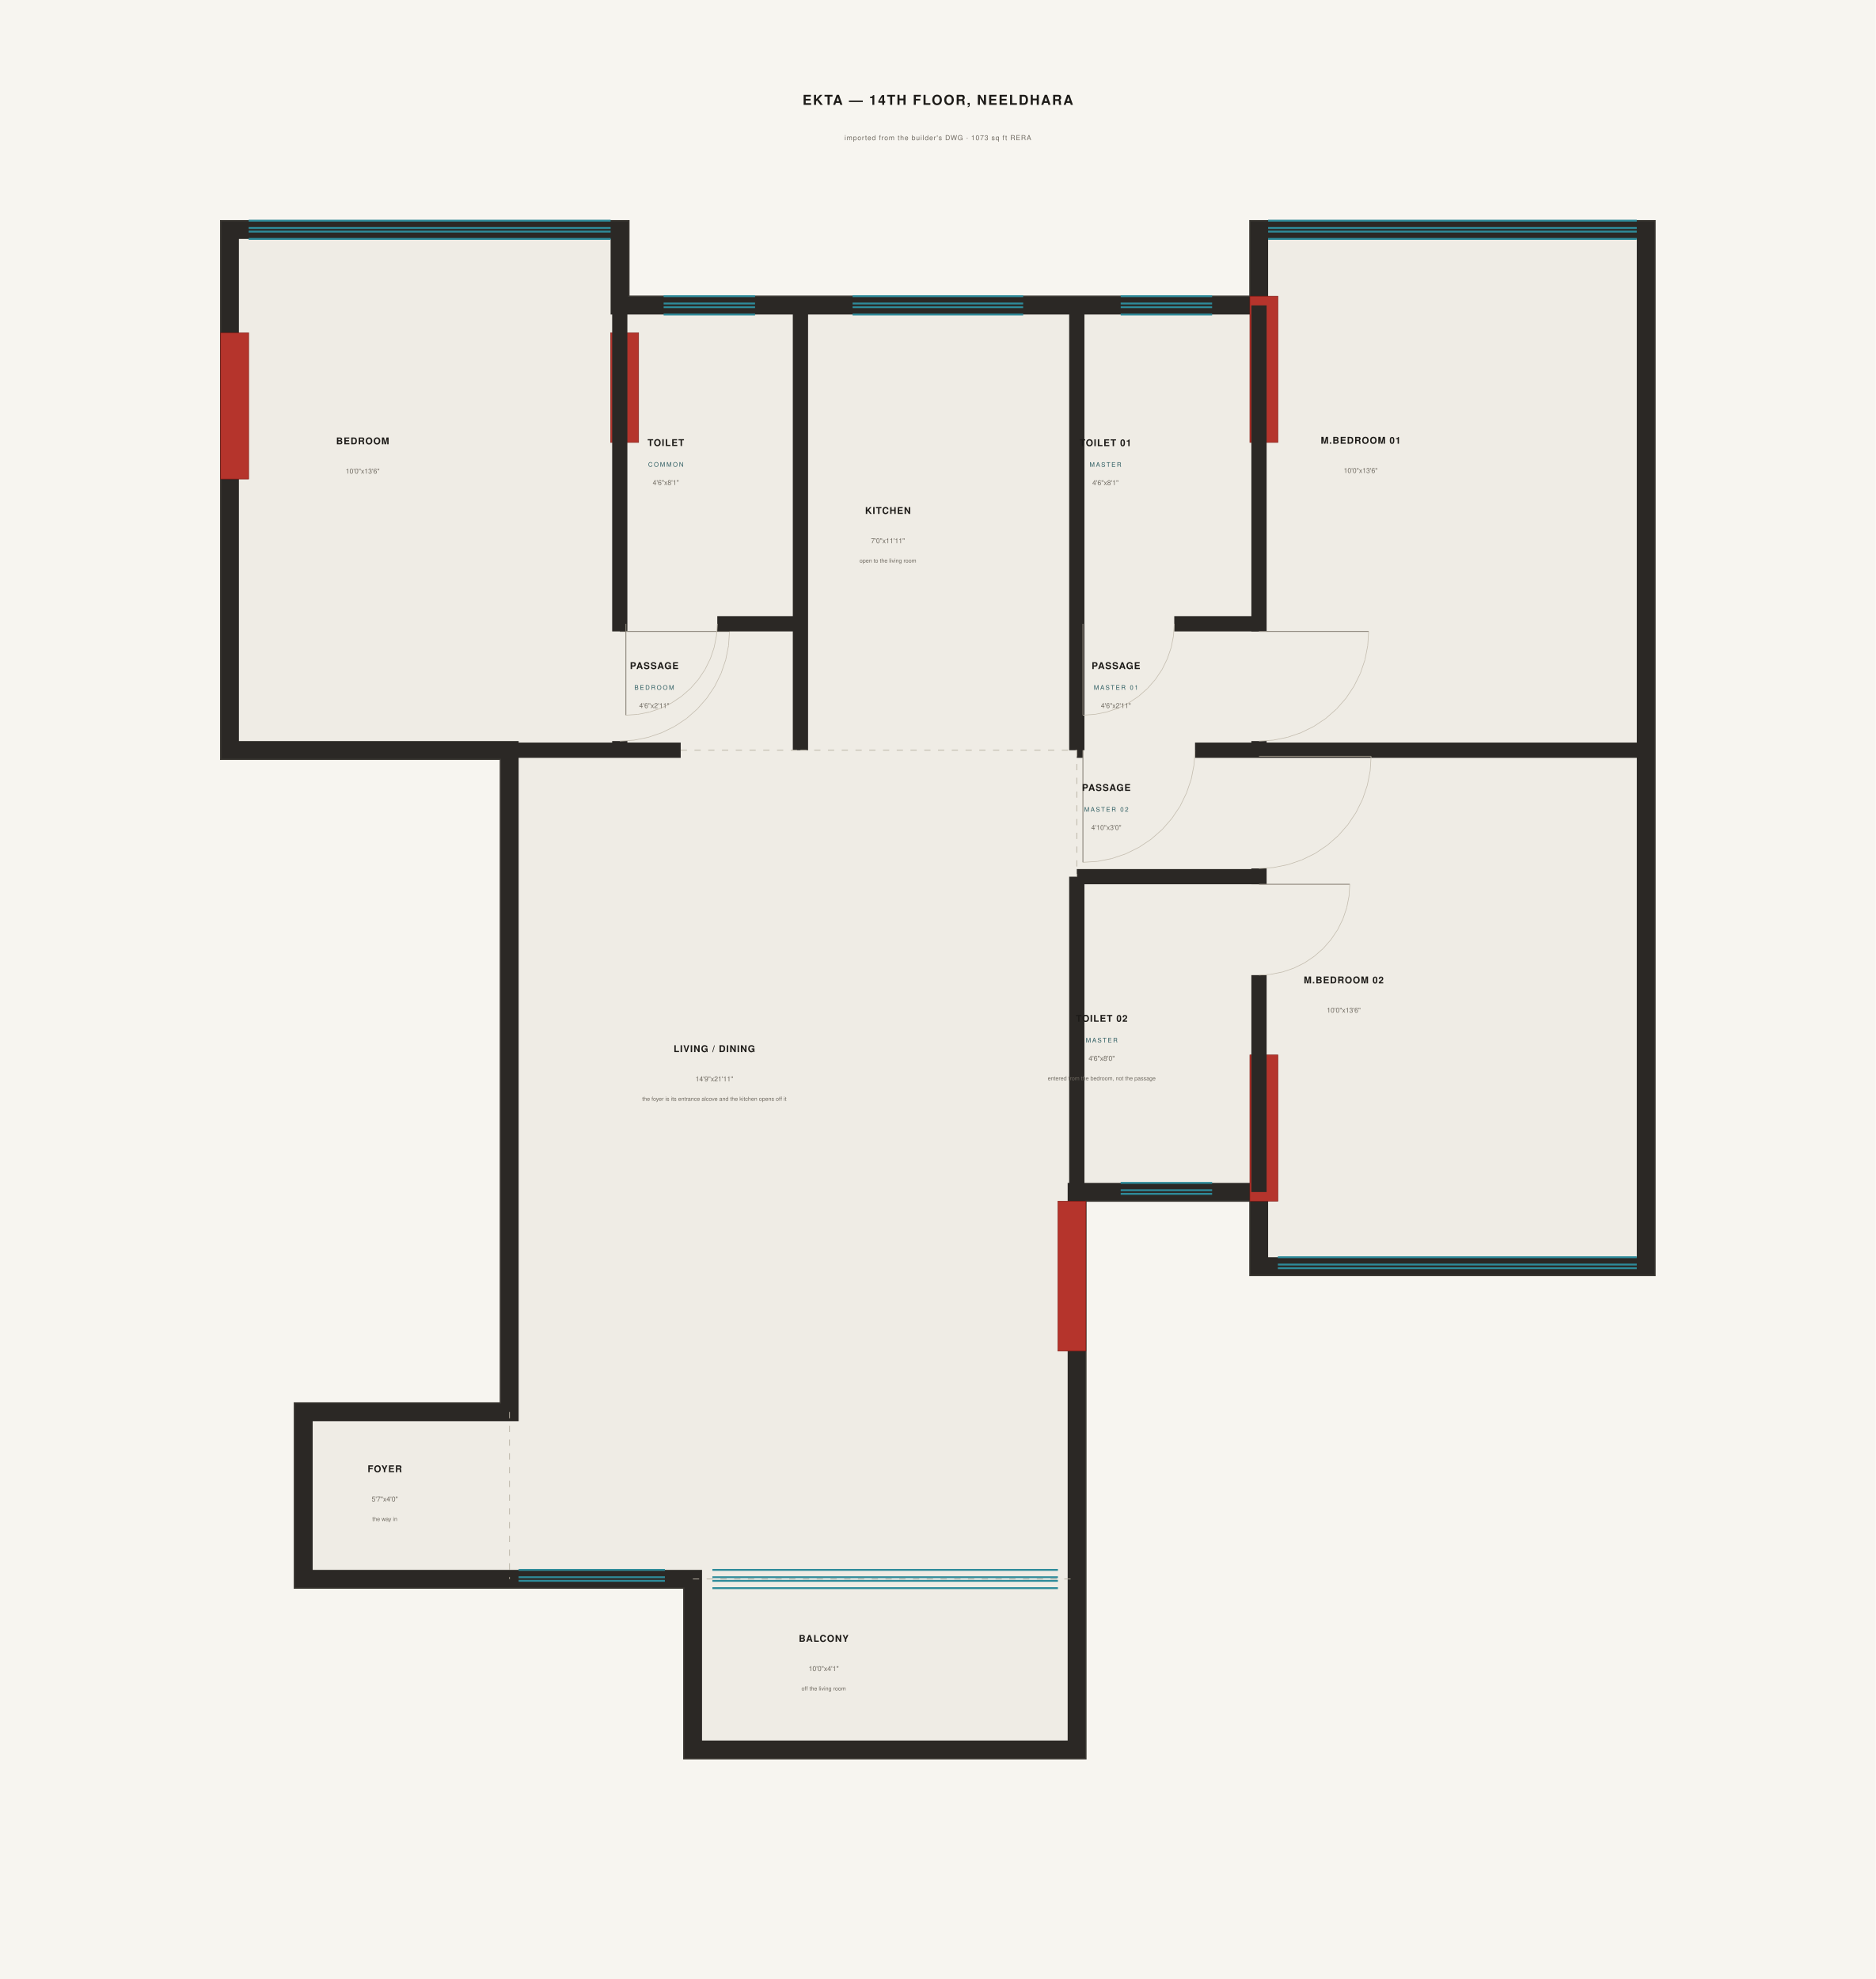
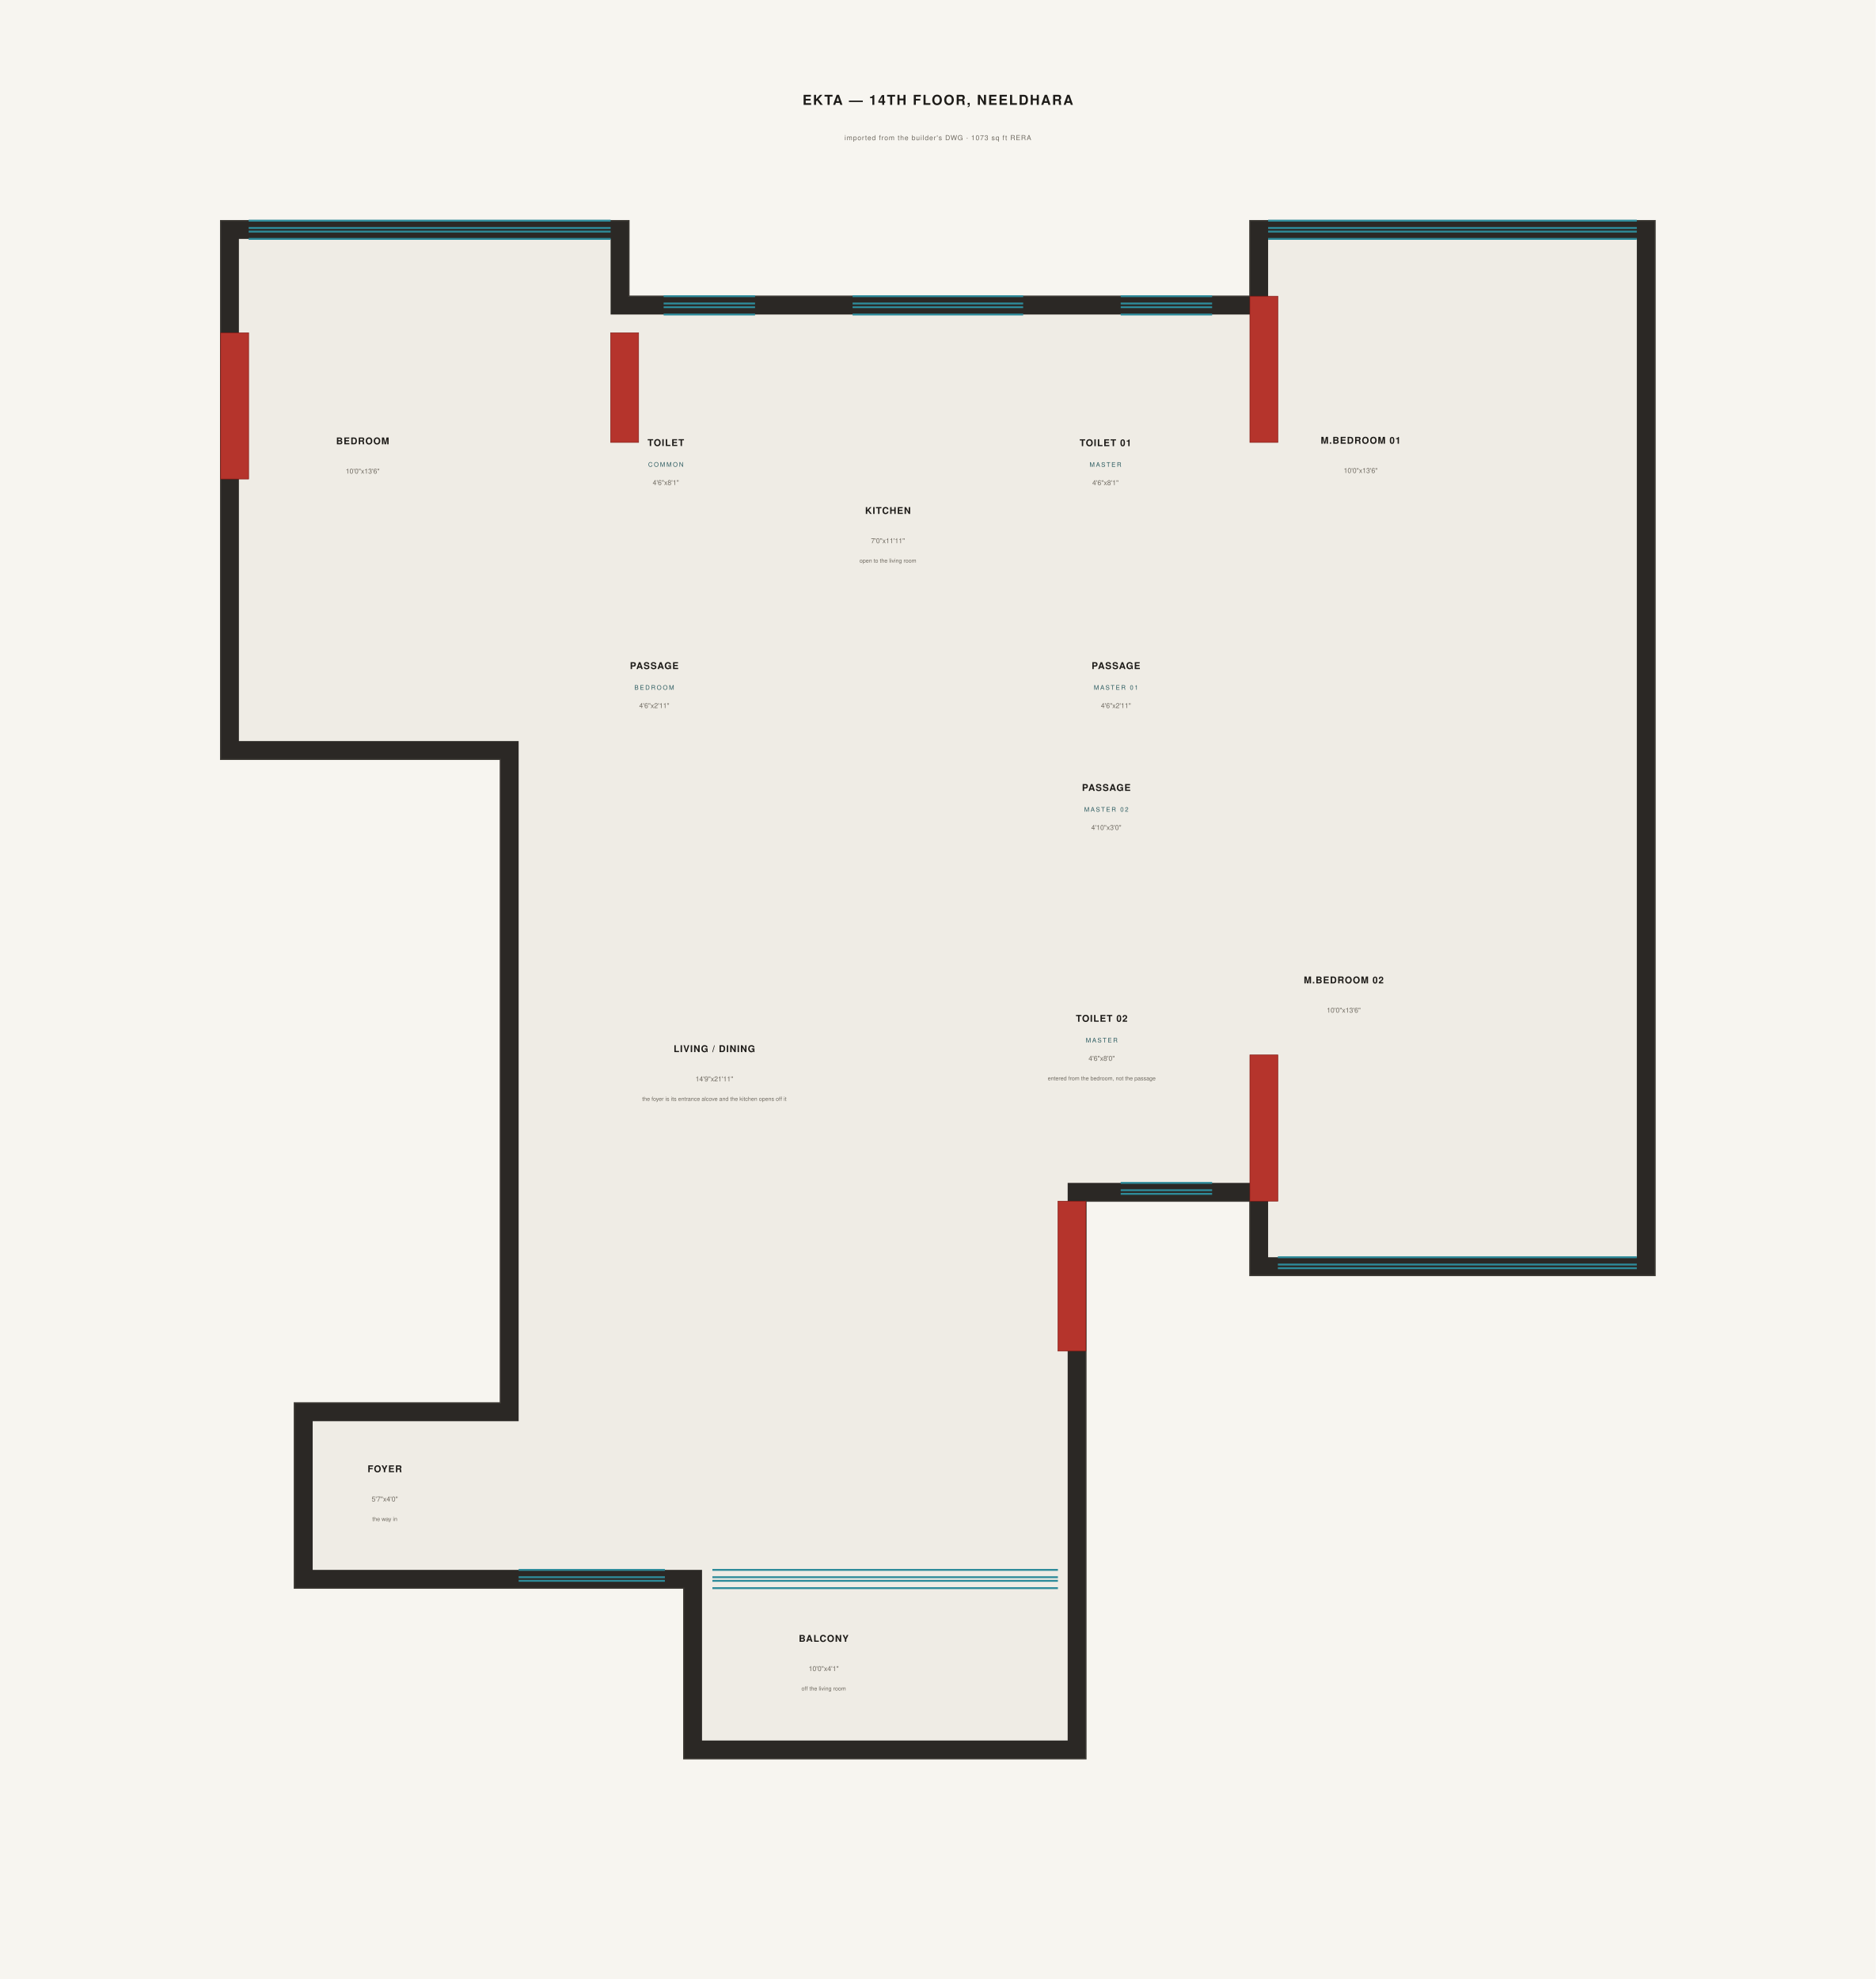
<svg xmlns="http://www.w3.org/2000/svg" width="3000" height="3165" viewBox="0 0 3000 3165">
  <rect x="0" y="0" width="3000" height="3165" fill="#f7f5f0" />
  <g id="L-floor">
    <polygon points="352.9,352.9 1005.9,352.9 1005.9,473.7 1999.0,473.7 1999.0,352.9 2647.1,352.9 2647.1,2039.9 1999.0,2039.9 1999.0,1921.0 1736.8,1921.0 1736.8,2812.8 1093.6,2812.8 1093.6,2539.9 470.8,2539.9 470.8,2243.6 800.2,2243.6 800.2,1214.4 352.9,1214.4" fill="#2b2825" stroke="#3b3833" stroke-width="2.0" />
    <polygon points="382.1,382.1 976.6,382.1 976.6,503.0 2028.2,503.0 2028.2,382.1 2617.9,382.1 2617.9,2010.7 2028.2,2010.7 2028.2,1891.8 1707.6,1891.8 1707.6,2539.9 1707.6,2783.6 1122.8,2783.6 1122.8,2539.9 1122.8,2510.7 500.1,2510.7 500.1,2272.9 829.5,2272.9 829.5,1185.2 382.1,1185.2" fill="#efece5" stroke="none" stroke-width="1.0" />
  </g>
  <g id="L-ref">
    <rect x="1999.0" y="473.7" width="44.8" height="233.9" fill="#b5342c" stroke="#7c1610" stroke-width="0.8" />
    <rect x="352.9" y="532.2" width="44.8" height="233.9" fill="#b5342c" stroke="#7c1610" stroke-width="0.8" />
    <rect x="976.6" y="532.2" width="44.8" height="175.4" fill="#b5342c" stroke="#7c1610" stroke-width="0.8" />
    <rect x="1999.0" y="1687.1" width="44.8" height="233.9" fill="#b5342c" stroke="#7c1610" stroke-width="0.8" />
    <rect x="1692.0" y="1921.0" width="44.8" height="239.8" fill="#b5342c" stroke="#7c1610" stroke-width="0.8" />
  </g>
  <g id="L-furniture">
</g>
  <g id="L-floor-walls">
-     <polygon points="979.1,488.4 979.1,1009.8 1003.4,1009.8 1003.4,488.4" fill="#2b2825" stroke="none" stroke-width="1.0" />
-     <polygon points="979.1,1185.2 979.1,1199.8 1003.4,1199.8 1003.4,1185.2" fill="#2b2825" stroke="none" stroke-width="1.0" />
-     <line x1="991.3" y1="1009.8" x2="1166.7" y2="1009.8" stroke="#8a8378" stroke-width="1.4" />
-     <line x1="1166.7" y1="1009.8" x2="1165.2" y2="1032.7" stroke="#c3bcae" stroke-width="1.0" />
-     <line x1="1165.2" y1="1032.7" x2="1160.7" y2="1055.2" stroke="#c3bcae" stroke-width="1.0" />
-     <line x1="1160.7" y1="1055.2" x2="1153.3" y2="1076.9" stroke="#c3bcae" stroke-width="1.0" />
-     <line x1="1153.3" y1="1076.9" x2="1143.2" y2="1097.5" stroke="#c3bcae" stroke-width="1.0" />
-     <line x1="1143.2" y1="1097.5" x2="1130.4" y2="1116.6" stroke="#c3bcae" stroke-width="1.0" />
-     <line x1="1130.4" y1="1116.6" x2="1115.3" y2="1133.8" stroke="#c3bcae" stroke-width="1.0" />
-     <line x1="1115.3" y1="1133.8" x2="1098.1" y2="1149.0" stroke="#c3bcae" stroke-width="1.0" />
-     <line x1="1098.1" y1="1149.0" x2="1079.0" y2="1161.7" stroke="#c3bcae" stroke-width="1.0" />
-     <line x1="1079.0" y1="1161.7" x2="1058.4" y2="1171.8" stroke="#c3bcae" stroke-width="1.0" />
-     <line x1="1058.4" y1="1171.8" x2="1036.7" y2="1179.2" stroke="#c3bcae" stroke-width="1.0" />
-     <line x1="1036.7" y1="1179.2" x2="1014.2" y2="1183.7" stroke="#c3bcae" stroke-width="1.0" />
-     <line x1="1014.2" y1="1183.7" x2="991.3" y2="1185.2" stroke="#c3bcae" stroke-width="1.0" />
-     <polygon points="991.3,1009.8 1001.0,1009.8 1001.0,985.4 991.3,985.4" fill="#2b2825" stroke="none" stroke-width="1.0" />
-     <polygon points="1147.2,1009.8 1280.2,1009.8 1280.2,985.4 1147.2,985.4" fill="#2b2825" stroke="none" stroke-width="1.0" />
-     <line x1="1001.0" y1="997.6" x2="1001.0" y2="1143.8" stroke="#8a8378" stroke-width="1.4" />
-     <line x1="1001.0" y1="1143.8" x2="1020.1" y2="1142.5" stroke="#c3bcae" stroke-width="1.0" />
-     <line x1="1020.1" y1="1142.5" x2="1038.8" y2="1138.8" stroke="#c3bcae" stroke-width="1.0" />
-     <line x1="1038.8" y1="1138.8" x2="1056.9" y2="1132.7" stroke="#c3bcae" stroke-width="1.0" />
-     <line x1="1056.9" y1="1132.7" x2="1074.1" y2="1124.2" stroke="#c3bcae" stroke-width="1.0" />
-     <line x1="1074.1" y1="1124.2" x2="1090.0" y2="1113.6" stroke="#c3bcae" stroke-width="1.0" />
-     <line x1="1090.0" y1="1113.6" x2="1104.4" y2="1101.0" stroke="#c3bcae" stroke-width="1.0" />
-     <line x1="1104.4" y1="1101.0" x2="1117.0" y2="1086.6" stroke="#c3bcae" stroke-width="1.0" />
-     <line x1="1117.0" y1="1086.6" x2="1127.6" y2="1070.7" stroke="#c3bcae" stroke-width="1.0" />
-     <line x1="1127.6" y1="1070.7" x2="1136.1" y2="1053.5" stroke="#c3bcae" stroke-width="1.0" />
-     <line x1="1136.1" y1="1053.5" x2="1142.2" y2="1035.4" stroke="#c3bcae" stroke-width="1.0" />
-     <line x1="1142.2" y1="1035.4" x2="1145.9" y2="1016.7" stroke="#c3bcae" stroke-width="1.0" />
-     <line x1="1145.9" y1="1016.7" x2="1147.2" y2="997.6" stroke="#c3bcae" stroke-width="1.0" />
-     <polygon points="1268.0,488.4 1268.0,1199.8 1292.4,1199.8 1292.4,488.4" fill="#2b2825" stroke="none" stroke-width="1.0" />
-     <polygon points="1710.0,488.4 1710.0,1199.8 1734.4,1199.8 1734.4,488.4" fill="#2b2825" stroke="none" stroke-width="1.0" />
-     <polygon points="1722.2,1009.8 1732.0,1009.8 1732.0,985.4 1722.2,985.4" fill="#2b2825" stroke="none" stroke-width="1.0" />
-     <polygon points="1878.1,1009.8 2013.6,1009.8 2013.6,985.4 1878.1,985.4" fill="#2b2825" stroke="none" stroke-width="1.0" />
-     <line x1="1732.0" y1="997.6" x2="1732.0" y2="1143.8" stroke="#8a8378" stroke-width="1.4" />
-     <line x1="1732.0" y1="1143.8" x2="1751.0" y2="1142.5" stroke="#c3bcae" stroke-width="1.0" />
-     <line x1="1751.0" y1="1142.5" x2="1769.8" y2="1138.8" stroke="#c3bcae" stroke-width="1.0" />
-     <line x1="1769.8" y1="1138.8" x2="1787.9" y2="1132.7" stroke="#c3bcae" stroke-width="1.0" />
-     <line x1="1787.9" y1="1132.7" x2="1805.1" y2="1124.2" stroke="#c3bcae" stroke-width="1.0" />
-     <line x1="1805.1" y1="1124.2" x2="1821.0" y2="1113.6" stroke="#c3bcae" stroke-width="1.0" />
-     <line x1="1821.0" y1="1113.6" x2="1835.3" y2="1101.0" stroke="#c3bcae" stroke-width="1.0" />
-     <line x1="1835.3" y1="1101.0" x2="1847.9" y2="1086.6" stroke="#c3bcae" stroke-width="1.0" />
-     <line x1="1847.9" y1="1086.6" x2="1858.6" y2="1070.7" stroke="#c3bcae" stroke-width="1.0" />
-     <line x1="1858.6" y1="1070.7" x2="1867.0" y2="1053.5" stroke="#c3bcae" stroke-width="1.0" />
-     <line x1="1867.0" y1="1053.5" x2="1873.2" y2="1035.4" stroke="#c3bcae" stroke-width="1.0" />
-     <line x1="1873.2" y1="1035.4" x2="1876.9" y2="1016.7" stroke="#c3bcae" stroke-width="1.0" />
-     <line x1="1876.9" y1="1016.7" x2="1878.1" y2="997.6" stroke="#c3bcae" stroke-width="1.0" />
-     <polygon points="2001.4,488.4 2001.4,1009.8 2025.8,1009.8 2025.8,488.4" fill="#2b2825" stroke="none" stroke-width="1.0" />
-     <polygon points="2001.4,1185.2 2001.4,1199.8 2025.8,1199.8 2025.8,1185.2" fill="#2b2825" stroke="none" stroke-width="1.0" />
-     <line x1="2013.6" y1="1009.8" x2="2189.0" y2="1009.8" stroke="#8a8378" stroke-width="1.4" />
-     <line x1="2189.0" y1="1009.8" x2="2187.5" y2="1032.7" stroke="#c3bcae" stroke-width="1.0" />
-     <line x1="2187.5" y1="1032.7" x2="2183.1" y2="1055.2" stroke="#c3bcae" stroke-width="1.0" />
-     <line x1="2183.1" y1="1055.2" x2="2175.7" y2="1076.9" stroke="#c3bcae" stroke-width="1.0" />
-     <line x1="2175.7" y1="1076.9" x2="2165.5" y2="1097.5" stroke="#c3bcae" stroke-width="1.0" />
-     <line x1="2165.5" y1="1097.5" x2="2152.8" y2="1116.6" stroke="#c3bcae" stroke-width="1.0" />
-     <line x1="2152.8" y1="1116.6" x2="2137.7" y2="1133.8" stroke="#c3bcae" stroke-width="1.0" />
-     <line x1="2137.7" y1="1133.8" x2="2120.4" y2="1149.0" stroke="#c3bcae" stroke-width="1.0" />
-     <line x1="2120.4" y1="1149.0" x2="2101.3" y2="1161.7" stroke="#c3bcae" stroke-width="1.0" />
-     <line x1="2101.3" y1="1161.7" x2="2080.8" y2="1171.8" stroke="#c3bcae" stroke-width="1.0" />
-     <line x1="2080.8" y1="1171.8" x2="2059.0" y2="1179.2" stroke="#c3bcae" stroke-width="1.0" />
-     <line x1="2059.0" y1="1179.2" x2="2036.5" y2="1183.7" stroke="#c3bcae" stroke-width="1.0" />
-     <line x1="2036.5" y1="1183.7" x2="2013.6" y2="1185.2" stroke="#c3bcae" stroke-width="1.0" />
-     <polygon points="814.9,1212.0 1088.7,1212.0 1088.7,1187.6 814.9,1187.6" fill="#2b2825" stroke="none" stroke-width="1.0" />
-     <polygon points="1722.2,1212.0 1732.0,1212.0 1732.0,1187.6 1722.2,1187.6" fill="#2b2825" stroke="none" stroke-width="1.0" />
-     <polygon points="1911.3,1212.0 2632.5,1212.0 2632.5,1187.6 1911.3,1187.6" fill="#2b2825" stroke="none" stroke-width="1.0" />
-     <line x1="1732.0" y1="1199.8" x2="1732.0" y2="1379.1" stroke="#8a8378" stroke-width="1.4" />
-     <line x1="1732.0" y1="1379.1" x2="1755.4" y2="1377.6" stroke="#c3bcae" stroke-width="1.0" />
-     <line x1="1755.4" y1="1377.6" x2="1778.4" y2="1373.0" stroke="#c3bcae" stroke-width="1.0" />
-     <line x1="1778.4" y1="1373.0" x2="1800.6" y2="1365.5" stroke="#c3bcae" stroke-width="1.0" />
-     <line x1="1800.6" y1="1365.5" x2="1821.6" y2="1355.1" stroke="#c3bcae" stroke-width="1.0" />
-     <line x1="1821.6" y1="1355.1" x2="1841.1" y2="1342.1" stroke="#c3bcae" stroke-width="1.0" />
-     <line x1="1841.1" y1="1342.1" x2="1858.8" y2="1326.6" stroke="#c3bcae" stroke-width="1.0" />
-     <line x1="1858.8" y1="1326.6" x2="1874.2" y2="1309.0" stroke="#c3bcae" stroke-width="1.0" />
-     <line x1="1874.2" y1="1309.0" x2="1887.3" y2="1289.5" stroke="#c3bcae" stroke-width="1.0" />
-     <line x1="1887.3" y1="1289.5" x2="1897.6" y2="1268.4" stroke="#c3bcae" stroke-width="1.0" />
-     <line x1="1897.6" y1="1268.4" x2="1905.2" y2="1246.2" stroke="#c3bcae" stroke-width="1.0" />
-     <line x1="1905.2" y1="1246.2" x2="1909.7" y2="1223.2" stroke="#c3bcae" stroke-width="1.0" />
-     <line x1="1909.7" y1="1223.2" x2="1911.3" y2="1199.8" stroke="#c3bcae" stroke-width="1.0" />
-     <polygon points="1722.2,1414.2 2013.6,1414.2 2013.6,1389.9 1722.2,1389.9" fill="#2b2825" stroke="none" stroke-width="1.0" />
-     <polygon points="1710.0,1402.1 1710.0,1906.4 1734.4,1906.4 1734.4,1402.1" fill="#2b2825" stroke="none" stroke-width="1.0" />
-     <polygon points="2001.4,1199.8 2001.4,1209.6 2025.8,1209.6 2025.8,1199.8" fill="#2b2825" stroke="none" stroke-width="1.0" />
-     <polygon points="2001.4,1388.9 2001.4,1414.2 2025.8,1414.2 2025.8,1388.9" fill="#2b2825" stroke="none" stroke-width="1.0" />
-     <polygon points="2001.4,1559.5 2001.4,1906.4 2025.8,1906.4 2025.8,1559.5" fill="#2b2825" stroke="none" stroke-width="1.0" />
-     <line x1="2013.6" y1="1209.6" x2="2192.9" y2="1209.6" stroke="#8a8378" stroke-width="1.4" />
-     <line x1="2192.9" y1="1209.6" x2="2191.4" y2="1233.0" stroke="#c3bcae" stroke-width="1.0" />
-     <line x1="2191.4" y1="1233.0" x2="2186.8" y2="1256.0" stroke="#c3bcae" stroke-width="1.0" />
-     <line x1="2186.8" y1="1256.0" x2="2179.3" y2="1278.2" stroke="#c3bcae" stroke-width="1.0" />
-     <line x1="2179.3" y1="1278.2" x2="2168.9" y2="1299.2" stroke="#c3bcae" stroke-width="1.0" />
-     <line x1="2168.9" y1="1299.2" x2="2155.9" y2="1318.7" stroke="#c3bcae" stroke-width="1.0" />
-     <line x1="2155.9" y1="1318.7" x2="2140.4" y2="1336.4" stroke="#c3bcae" stroke-width="1.0" />
-     <line x1="2140.4" y1="1336.4" x2="2122.8" y2="1351.8" stroke="#c3bcae" stroke-width="1.0" />
-     <line x1="2122.8" y1="1351.8" x2="2103.3" y2="1364.9" stroke="#c3bcae" stroke-width="1.0" />
-     <line x1="2103.3" y1="1364.9" x2="2082.2" y2="1375.2" stroke="#c3bcae" stroke-width="1.0" />
-     <line x1="2082.2" y1="1375.2" x2="2060.0" y2="1382.8" stroke="#c3bcae" stroke-width="1.0" />
-     <line x1="2060.0" y1="1382.8" x2="2037.0" y2="1387.4" stroke="#c3bcae" stroke-width="1.0" />
-     <line x1="2037.0" y1="1387.4" x2="2013.6" y2="1388.9" stroke="#c3bcae" stroke-width="1.0" />
-     <line x1="2013.6" y1="1414.2" x2="2158.8" y2="1414.2" stroke="#8a8378" stroke-width="1.4" />
-     <line x1="2158.8" y1="1414.2" x2="2157.6" y2="1433.2" stroke="#c3bcae" stroke-width="1.0" />
-     <line x1="2157.6" y1="1433.2" x2="2153.9" y2="1451.8" stroke="#c3bcae" stroke-width="1.0" />
-     <line x1="2153.9" y1="1451.8" x2="2147.8" y2="1469.8" stroke="#c3bcae" stroke-width="1.0" />
-     <line x1="2147.8" y1="1469.8" x2="2139.4" y2="1486.8" stroke="#c3bcae" stroke-width="1.0" />
-     <line x1="2139.4" y1="1486.8" x2="2128.8" y2="1502.6" stroke="#c3bcae" stroke-width="1.0" />
-     <line x1="2128.8" y1="1502.6" x2="2116.3" y2="1516.9" stroke="#c3bcae" stroke-width="1.0" />
-     <line x1="2116.3" y1="1516.9" x2="2102.0" y2="1529.4" stroke="#c3bcae" stroke-width="1.0" />
-     <line x1="2102.0" y1="1529.4" x2="2086.2" y2="1540.0" stroke="#c3bcae" stroke-width="1.0" />
-     <line x1="2086.2" y1="1540.0" x2="2069.2" y2="1548.4" stroke="#c3bcae" stroke-width="1.0" />
-     <line x1="2069.2" y1="1548.4" x2="2051.2" y2="1554.5" stroke="#c3bcae" stroke-width="1.0" />
-     <line x1="2051.2" y1="1554.5" x2="2032.6" y2="1558.2" stroke="#c3bcae" stroke-width="1.0" />
-     <line x1="2032.6" y1="1558.2" x2="2013.6" y2="1559.5" stroke="#c3bcae" stroke-width="1.0" />
-     <line x1="1088.7" y1="1199.8" x2="1280.2" y2="1199.8" stroke="#b9b2a4" stroke-width="1.2" stroke-dasharray="10 12" />
-     <line x1="1280.2" y1="1199.8" x2="1722.2" y2="1199.8" stroke="#b9b2a4" stroke-width="1.2" stroke-dasharray="10 12" />
-     <line x1="1722.2" y1="1199.8" x2="1722.2" y2="1402.1" stroke="#b9b2a4" stroke-width="1.2" stroke-dasharray="10 12" />
-     <line x1="814.9" y1="2258.2" x2="814.9" y2="2525.3" stroke="#b9b2a4" stroke-width="1.2" stroke-dasharray="10 12" />
-     <line x1="1108.2" y1="2525.3" x2="1722.2" y2="2525.3" stroke="#b9b2a4" stroke-width="1.2" stroke-dasharray="10 12" />
    <line x1="397.7" y1="352.9" x2="976.6" y2="352.9" stroke="#2e8b9a" stroke-width="3.0" />
    <line x1="2028.2" y1="352.9" x2="2617.9" y2="352.9" stroke="#2e8b9a" stroke-width="3.0" />
    <line x1="397.7" y1="364.6" x2="976.6" y2="364.6" stroke="#2e8b9a" stroke-width="3.0" />
    <line x1="2028.2" y1="364.6" x2="2617.9" y2="364.6" stroke="#2e8b9a" stroke-width="3.0" />
    <line x1="397.7" y1="370.4" x2="976.6" y2="370.4" stroke="#2e8b9a" stroke-width="3.0" />
    <line x1="2028.2" y1="370.4" x2="2617.9" y2="370.4" stroke="#2e8b9a" stroke-width="3.0" />
    <line x1="397.7" y1="382.1" x2="976.6" y2="382.1" stroke="#2e8b9a" stroke-width="3.0" />
    <line x1="2028.2" y1="382.1" x2="2617.9" y2="382.1" stroke="#2e8b9a" stroke-width="3.0" />
    <line x1="1061.4" y1="473.7" x2="1207.6" y2="473.7" stroke="#2e8b9a" stroke-width="3.0" />
    <line x1="1363.6" y1="473.7" x2="1636.4" y2="473.7" stroke="#2e8b9a" stroke-width="3.0" />
    <line x1="1792.4" y1="473.7" x2="1938.6" y2="473.7" stroke="#2e8b9a" stroke-width="3.0" />
    <line x1="1061.4" y1="485.4" x2="1207.6" y2="485.4" stroke="#2e8b9a" stroke-width="3.0" />
    <line x1="1363.6" y1="485.4" x2="1636.4" y2="485.4" stroke="#2e8b9a" stroke-width="3.0" />
    <line x1="1792.4" y1="485.4" x2="1938.6" y2="485.4" stroke="#2e8b9a" stroke-width="3.0" />
    <line x1="1061.4" y1="491.3" x2="1207.6" y2="491.3" stroke="#2e8b9a" stroke-width="3.0" />
    <line x1="1363.6" y1="491.3" x2="1636.4" y2="491.3" stroke="#2e8b9a" stroke-width="3.0" />
    <line x1="1792.4" y1="491.3" x2="1938.6" y2="491.3" stroke="#2e8b9a" stroke-width="3.0" />
    <line x1="1061.4" y1="503.0" x2="1207.6" y2="503.0" stroke="#2e8b9a" stroke-width="3.0" />
    <line x1="1363.6" y1="503.0" x2="1636.4" y2="503.0" stroke="#2e8b9a" stroke-width="3.0" />
    <line x1="1792.4" y1="503.0" x2="1938.6" y2="503.0" stroke="#2e8b9a" stroke-width="3.0" />
    <line x1="1792.4" y1="1891.8" x2="1938.6" y2="1891.8" stroke="#2e8b9a" stroke-width="3.0" />
    <line x1="1792.4" y1="1903.5" x2="1938.6" y2="1903.5" stroke="#2e8b9a" stroke-width="3.0" />
    <line x1="1792.4" y1="1909.3" x2="1938.6" y2="1909.3" stroke="#2e8b9a" stroke-width="3.0" />
    <line x1="2043.8" y1="2010.7" x2="2617.9" y2="2010.7" stroke="#2e8b9a" stroke-width="3.0" />
    <line x1="2043.8" y1="2022.4" x2="2617.9" y2="2022.4" stroke="#2e8b9a" stroke-width="3.0" />
    <line x1="2043.8" y1="2028.2" x2="2617.9" y2="2028.2" stroke="#2e8b9a" stroke-width="3.0" />
    <line x1="829.5" y1="2510.7" x2="1063.4" y2="2510.7" stroke="#2e8b9a" stroke-width="3.0" />
    <line x1="1139.4" y1="2510.7" x2="1692.0" y2="2510.7" stroke="#2e8b9a" stroke-width="3.0" />
    <line x1="829.5" y1="2522.4" x2="1063.4" y2="2522.4" stroke="#2e8b9a" stroke-width="3.0" />
    <line x1="1139.4" y1="2522.4" x2="1692.0" y2="2522.4" stroke="#2e8b9a" stroke-width="3.0" />
    <line x1="829.5" y1="2528.2" x2="1063.4" y2="2528.2" stroke="#2e8b9a" stroke-width="3.0" />
    <line x1="1139.4" y1="2528.2" x2="1692.0" y2="2528.2" stroke="#2e8b9a" stroke-width="3.0" />
    <line x1="1139.4" y1="2539.9" x2="1692.0" y2="2539.9" stroke="#2e8b9a" stroke-width="3.0" />
  </g>
  <g id="L-labels">
-     <text x="580.0" y="710.6" font-family="Helvetica,Arial" font-size="15.0" fill="#1d1b18" font-weight="bold" letter-spacing="1.1" text-anchor="middle">BEDROOM</text>
-     <text x="580.0" y="757.4" font-family="Helvetica,Arial" font-size="11.0" fill="#6f6a61" font-weight="normal" letter-spacing="0.0" text-anchor="middle">10'0"x13'6"</text>
-     <text x="1064.9" y="713.3" font-family="Helvetica,Arial" font-size="15.0" fill="#1d1b18" font-weight="bold" letter-spacing="1.1" text-anchor="middle">TOILET</text>
-     <text x="1064.9" y="746.4" font-family="Helvetica,Arial" font-size="10.0" fill="#2c5c61" font-weight="normal" letter-spacing="2.0" text-anchor="middle">COMMON</text>
-     <text x="1064.9" y="775.7" font-family="Helvetica,Arial" font-size="11.0" fill="#6f6a61" font-weight="normal" letter-spacing="0.0" text-anchor="middle">4'6"x8'1"</text>
-     <text x="1046.4" y="1070.0" font-family="Helvetica,Arial" font-size="15.0" fill="#1d1b18" font-weight="bold" letter-spacing="1.1" text-anchor="middle">PASSAGE</text>
-     <text x="1046.4" y="1103.1" font-family="Helvetica,Arial" font-size="10.0" fill="#2c5c61" font-weight="normal" letter-spacing="2.0" text-anchor="middle">BEDROOM</text>
-     <text x="1046.4" y="1132.4" font-family="Helvetica,Arial" font-size="11.0" fill="#6f6a61" font-weight="normal" letter-spacing="0.0" text-anchor="middle">4'6"x2'11"</text>
-     <text x="1420.1" y="821.9" font-family="Helvetica,Arial" font-size="15.0" fill="#1d1b18" font-weight="bold" letter-spacing="1.1" text-anchor="middle">KITCHEN</text>
-     <text x="1420.1" y="868.7" font-family="Helvetica,Arial" font-size="11.0" fill="#6f6a61" font-weight="normal" letter-spacing="0.0" text-anchor="middle">7'0"x11'11"</text>
-     <text x="1420.1" y="899.8" font-family="Helvetica,Arial" font-size="9.0" fill="#6f6a61" font-weight="normal" letter-spacing="0.0" text-anchor="middle">open to the living room</text>
-     <text x="1768.0" y="713.5" font-family="Helvetica,Arial" font-size="15.0" fill="#1d1b18" font-weight="bold" letter-spacing="1.1" text-anchor="middle">TOILET 01</text>
-     <text x="1768.0" y="746.6" font-family="Helvetica,Arial" font-size="10.0" fill="#2c5c61" font-weight="normal" letter-spacing="2.0" text-anchor="middle">MASTER</text>
-     <text x="1768.0" y="775.9" font-family="Helvetica,Arial" font-size="11.0" fill="#6f6a61" font-weight="normal" letter-spacing="0.0" text-anchor="middle">4'6"x8'1"</text>
-     <text x="1784.8" y="1070.0" font-family="Helvetica,Arial" font-size="15.0" fill="#1d1b18" font-weight="bold" letter-spacing="1.1" text-anchor="middle">PASSAGE</text>
-     <text x="1784.8" y="1103.1" font-family="Helvetica,Arial" font-size="10.0" fill="#2c5c61" font-weight="normal" letter-spacing="2.0" text-anchor="middle">MASTER 01</text>
-     <text x="1784.8" y="1132.4" font-family="Helvetica,Arial" font-size="11.0" fill="#6f6a61" font-weight="normal" letter-spacing="0.0" text-anchor="middle">4'6"x2'11"</text>
-     <text x="2176.2" y="709.6" font-family="Helvetica,Arial" font-size="15.0" fill="#1d1b18" font-weight="bold" letter-spacing="1.1" text-anchor="middle">M.BEDROOM 01</text>
-     <text x="2176.2" y="756.4" font-family="Helvetica,Arial" font-size="11.0" fill="#6f6a61" font-weight="normal" letter-spacing="0.0" text-anchor="middle">10'0"x13'6"</text>
-     <text x="1142.5" y="1682.6" font-family="Helvetica,Arial" font-size="15.0" fill="#1d1b18" font-weight="bold" letter-spacing="1.1" text-anchor="middle">LIVING / DINING</text>
-     <text x="1142.5" y="1729.4" font-family="Helvetica,Arial" font-size="11.0" fill="#6f6a61" font-weight="normal" letter-spacing="0.0" text-anchor="middle">14'9"x21'11"</text>
-     <text x="1142.5" y="1760.6" font-family="Helvetica,Arial" font-size="9.0" fill="#6f6a61" font-weight="normal" letter-spacing="0.0" text-anchor="middle">the foyer is its entrance alcove and the kitchen opens off it</text>
-     <text x="1769.4" y="1264.9" font-family="Helvetica,Arial" font-size="15.0" fill="#1d1b18" font-weight="bold" letter-spacing="1.1" text-anchor="middle">PASSAGE</text>
-     <text x="1769.4" y="1298.1" font-family="Helvetica,Arial" font-size="10.0" fill="#2c5c61" font-weight="normal" letter-spacing="2.0" text-anchor="middle">MASTER 02</text>
-     <text x="1769.4" y="1327.3" font-family="Helvetica,Arial" font-size="11.0" fill="#6f6a61" font-weight="normal" letter-spacing="0.0" text-anchor="middle">4'10"x3'0"</text>
-     <text x="1762.0" y="1634.1" font-family="Helvetica,Arial" font-size="15.0" fill="#1d1b18" font-weight="bold" letter-spacing="1.1" text-anchor="middle">TOILET 02</text>
-     <text x="1762.0" y="1667.2" font-family="Helvetica,Arial" font-size="10.0" fill="#2c5c61" font-weight="normal" letter-spacing="2.0" text-anchor="middle">MASTER</text>
-     <text x="1762.0" y="1696.5" font-family="Helvetica,Arial" font-size="11.0" fill="#6f6a61" font-weight="normal" letter-spacing="0.0" text-anchor="middle">4'6"x8'0"</text>
-     <text x="1762.0" y="1727.7" font-family="Helvetica,Arial" font-size="9.0" fill="#6f6a61" font-weight="normal" letter-spacing="0.0" text-anchor="middle">entered from the bedroom, not the passage</text>
-     <text x="2149.1" y="1572.7" font-family="Helvetica,Arial" font-size="15.0" fill="#1d1b18" font-weight="bold" letter-spacing="1.1" text-anchor="middle">M.BEDROOM 02</text>
-     <text x="2149.1" y="1619.5" font-family="Helvetica,Arial" font-size="11.0" fill="#6f6a61" font-weight="normal" letter-spacing="0.0" text-anchor="middle">10'0"x13'6"</text>
-     <text x="615.4" y="2354.5" font-family="Helvetica,Arial" font-size="15.0" fill="#1d1b18" font-weight="bold" letter-spacing="1.1" text-anchor="middle">FOYER</text>
-     <text x="615.4" y="2401.3" font-family="Helvetica,Arial" font-size="11.0" fill="#6f6a61" font-weight="normal" letter-spacing="0.0" text-anchor="middle">5'7"x4'0"</text>
-     <text x="615.4" y="2432.5" font-family="Helvetica,Arial" font-size="9.0" fill="#6f6a61" font-weight="normal" letter-spacing="0.0" text-anchor="middle">the way in</text>
-     <text x="1317.4" y="2625.7" font-family="Helvetica,Arial" font-size="15.0" fill="#1d1b18" font-weight="bold" letter-spacing="1.1" text-anchor="middle">BALCONY</text>
-     <text x="1317.4" y="2672.5" font-family="Helvetica,Arial" font-size="11.0" fill="#6f6a61" font-weight="normal" letter-spacing="0.0" text-anchor="middle">10'0"x4'1"</text>
-     <text x="1317.4" y="2703.6" font-family="Helvetica,Arial" font-size="9.0" fill="#6f6a61" font-weight="normal" letter-spacing="0.0" text-anchor="middle">off the living room</text>
+     <text x="580.0" y="710.6" font-family="Helvetica,Arial" font-size="15" fill="#1d1b18" font-weight="bold" letter-spacing="1.1" text-anchor="middle">BEDROOM</text>
+     <text x="580.0" y="757.4" font-family="Helvetica,Arial" font-size="11" fill="#6f6a61" font-weight="normal" letter-spacing="0" text-anchor="middle">10'0"x13'6"</text>
+     <text x="1064.9" y="713.3" font-family="Helvetica,Arial" font-size="15" fill="#1d1b18" font-weight="bold" letter-spacing="1.1" text-anchor="middle">TOILET</text>
+     <text x="1064.9" y="746.4" font-family="Helvetica,Arial" font-size="10" fill="#2c5c61" font-weight="normal" letter-spacing="2" text-anchor="middle">COMMON</text>
+     <text x="1064.9" y="775.7" font-family="Helvetica,Arial" font-size="11" fill="#6f6a61" font-weight="normal" letter-spacing="0" text-anchor="middle">4'6"x8'1"</text>
+     <text x="1046.4" y="1070.0" font-family="Helvetica,Arial" font-size="15" fill="#1d1b18" font-weight="bold" letter-spacing="1.1" text-anchor="middle">PASSAGE</text>
+     <text x="1046.4" y="1103.1" font-family="Helvetica,Arial" font-size="10" fill="#2c5c61" font-weight="normal" letter-spacing="2" text-anchor="middle">BEDROOM</text>
+     <text x="1046.4" y="1132.4" font-family="Helvetica,Arial" font-size="11" fill="#6f6a61" font-weight="normal" letter-spacing="0" text-anchor="middle">4'6"x2'11"</text>
+     <text x="1420.1" y="821.9" font-family="Helvetica,Arial" font-size="15" fill="#1d1b18" font-weight="bold" letter-spacing="1.1" text-anchor="middle">KITCHEN</text>
+     <text x="1420.1" y="868.7" font-family="Helvetica,Arial" font-size="11" fill="#6f6a61" font-weight="normal" letter-spacing="0" text-anchor="middle">7'0"x11'11"</text>
+     <text x="1420.1" y="899.8" font-family="Helvetica,Arial" font-size="9" fill="#6f6a61" font-weight="normal" letter-spacing="0" text-anchor="middle">open to the living room</text>
+     <text x="1768.0" y="713.5" font-family="Helvetica,Arial" font-size="15" fill="#1d1b18" font-weight="bold" letter-spacing="1.1" text-anchor="middle">TOILET 01</text>
+     <text x="1768.0" y="746.6" font-family="Helvetica,Arial" font-size="10" fill="#2c5c61" font-weight="normal" letter-spacing="2" text-anchor="middle">MASTER</text>
+     <text x="1768.0" y="775.9" font-family="Helvetica,Arial" font-size="11" fill="#6f6a61" font-weight="normal" letter-spacing="0" text-anchor="middle">4'6"x8'1"</text>
+     <text x="1784.8" y="1070.0" font-family="Helvetica,Arial" font-size="15" fill="#1d1b18" font-weight="bold" letter-spacing="1.1" text-anchor="middle">PASSAGE</text>
+     <text x="1784.8" y="1103.1" font-family="Helvetica,Arial" font-size="10" fill="#2c5c61" font-weight="normal" letter-spacing="2" text-anchor="middle">MASTER 01</text>
+     <text x="1784.8" y="1132.4" font-family="Helvetica,Arial" font-size="11" fill="#6f6a61" font-weight="normal" letter-spacing="0" text-anchor="middle">4'6"x2'11"</text>
+     <text x="2176.2" y="709.6" font-family="Helvetica,Arial" font-size="15" fill="#1d1b18" font-weight="bold" letter-spacing="1.1" text-anchor="middle">M.BEDROOM 01</text>
+     <text x="2176.2" y="756.4" font-family="Helvetica,Arial" font-size="11" fill="#6f6a61" font-weight="normal" letter-spacing="0" text-anchor="middle">10'0"x13'6"</text>
+     <text x="1142.5" y="1682.6" font-family="Helvetica,Arial" font-size="15" fill="#1d1b18" font-weight="bold" letter-spacing="1.1" text-anchor="middle">LIVING / DINING</text>
+     <text x="1142.5" y="1729.4" font-family="Helvetica,Arial" font-size="11" fill="#6f6a61" font-weight="normal" letter-spacing="0" text-anchor="middle">14'9"x21'11"</text>
+     <text x="1142.5" y="1760.6" font-family="Helvetica,Arial" font-size="9" fill="#6f6a61" font-weight="normal" letter-spacing="0" text-anchor="middle">the foyer is its entrance alcove and the kitchen opens off it</text>
+     <text x="1769.4" y="1264.9" font-family="Helvetica,Arial" font-size="15" fill="#1d1b18" font-weight="bold" letter-spacing="1.1" text-anchor="middle">PASSAGE</text>
+     <text x="1769.4" y="1298.1" font-family="Helvetica,Arial" font-size="10" fill="#2c5c61" font-weight="normal" letter-spacing="2" text-anchor="middle">MASTER 02</text>
+     <text x="1769.4" y="1327.3" font-family="Helvetica,Arial" font-size="11" fill="#6f6a61" font-weight="normal" letter-spacing="0" text-anchor="middle">4'10"x3'0"</text>
+     <text x="1762.0" y="1634.1" font-family="Helvetica,Arial" font-size="15" fill="#1d1b18" font-weight="bold" letter-spacing="1.1" text-anchor="middle">TOILET 02</text>
+     <text x="1762.0" y="1667.2" font-family="Helvetica,Arial" font-size="10" fill="#2c5c61" font-weight="normal" letter-spacing="2" text-anchor="middle">MASTER</text>
+     <text x="1762.0" y="1696.5" font-family="Helvetica,Arial" font-size="11" fill="#6f6a61" font-weight="normal" letter-spacing="0" text-anchor="middle">4'6"x8'0"</text>
+     <text x="1762.0" y="1727.7" font-family="Helvetica,Arial" font-size="9" fill="#6f6a61" font-weight="normal" letter-spacing="0" text-anchor="middle">entered from the bedroom, not the passage</text>
+     <text x="2149.1" y="1572.7" font-family="Helvetica,Arial" font-size="15" fill="#1d1b18" font-weight="bold" letter-spacing="1.1" text-anchor="middle">M.BEDROOM 02</text>
+     <text x="2149.1" y="1619.5" font-family="Helvetica,Arial" font-size="11" fill="#6f6a61" font-weight="normal" letter-spacing="0" text-anchor="middle">10'0"x13'6"</text>
+     <text x="615.4" y="2354.5" font-family="Helvetica,Arial" font-size="15" fill="#1d1b18" font-weight="bold" letter-spacing="1.1" text-anchor="middle">FOYER</text>
+     <text x="615.4" y="2401.3" font-family="Helvetica,Arial" font-size="11" fill="#6f6a61" font-weight="normal" letter-spacing="0" text-anchor="middle">5'7"x4'0"</text>
+     <text x="615.4" y="2432.5" font-family="Helvetica,Arial" font-size="9" fill="#6f6a61" font-weight="normal" letter-spacing="0" text-anchor="middle">the way in</text>
+     <text x="1317.4" y="2625.7" font-family="Helvetica,Arial" font-size="15" fill="#1d1b18" font-weight="bold" letter-spacing="1.1" text-anchor="middle">BALCONY</text>
+     <text x="1317.4" y="2672.5" font-family="Helvetica,Arial" font-size="11" fill="#6f6a61" font-weight="normal" letter-spacing="0" text-anchor="middle">10'0"x4'1"</text>
+     <text x="1317.4" y="2703.6" font-family="Helvetica,Arial" font-size="9" fill="#6f6a61" font-weight="normal" letter-spacing="0" text-anchor="middle">off the living room</text>
  </g>
  <g id="L-title">
-     <text x="1500.0" y="167.7" font-family="Helvetica,Arial" font-size="22.0" fill="#1d1b18" font-weight="bold" letter-spacing="2.0" text-anchor="middle">EKTA — 14TH FLOOR, NEELDHARA</text>
-     <text x="1500.0" y="224.2" font-family="Helvetica,Arial" font-size="11.0" fill="#6f6a61" font-weight="normal" letter-spacing="1.0" text-anchor="middle">imported from the builder's DWG · 1073 sq ft RERA</text>
+     <text x="1500.0" y="167.7" font-family="Helvetica,Arial" font-size="22" fill="#1d1b18" font-weight="bold" letter-spacing="2" text-anchor="middle">EKTA — 14TH FLOOR, NEELDHARA</text>
+     <text x="1500.0" y="224.2" font-family="Helvetica,Arial" font-size="11" fill="#6f6a61" font-weight="normal" letter-spacing="1" text-anchor="middle">imported from the builder's DWG · 1073 sq ft RERA</text>
  </g>
</svg>
